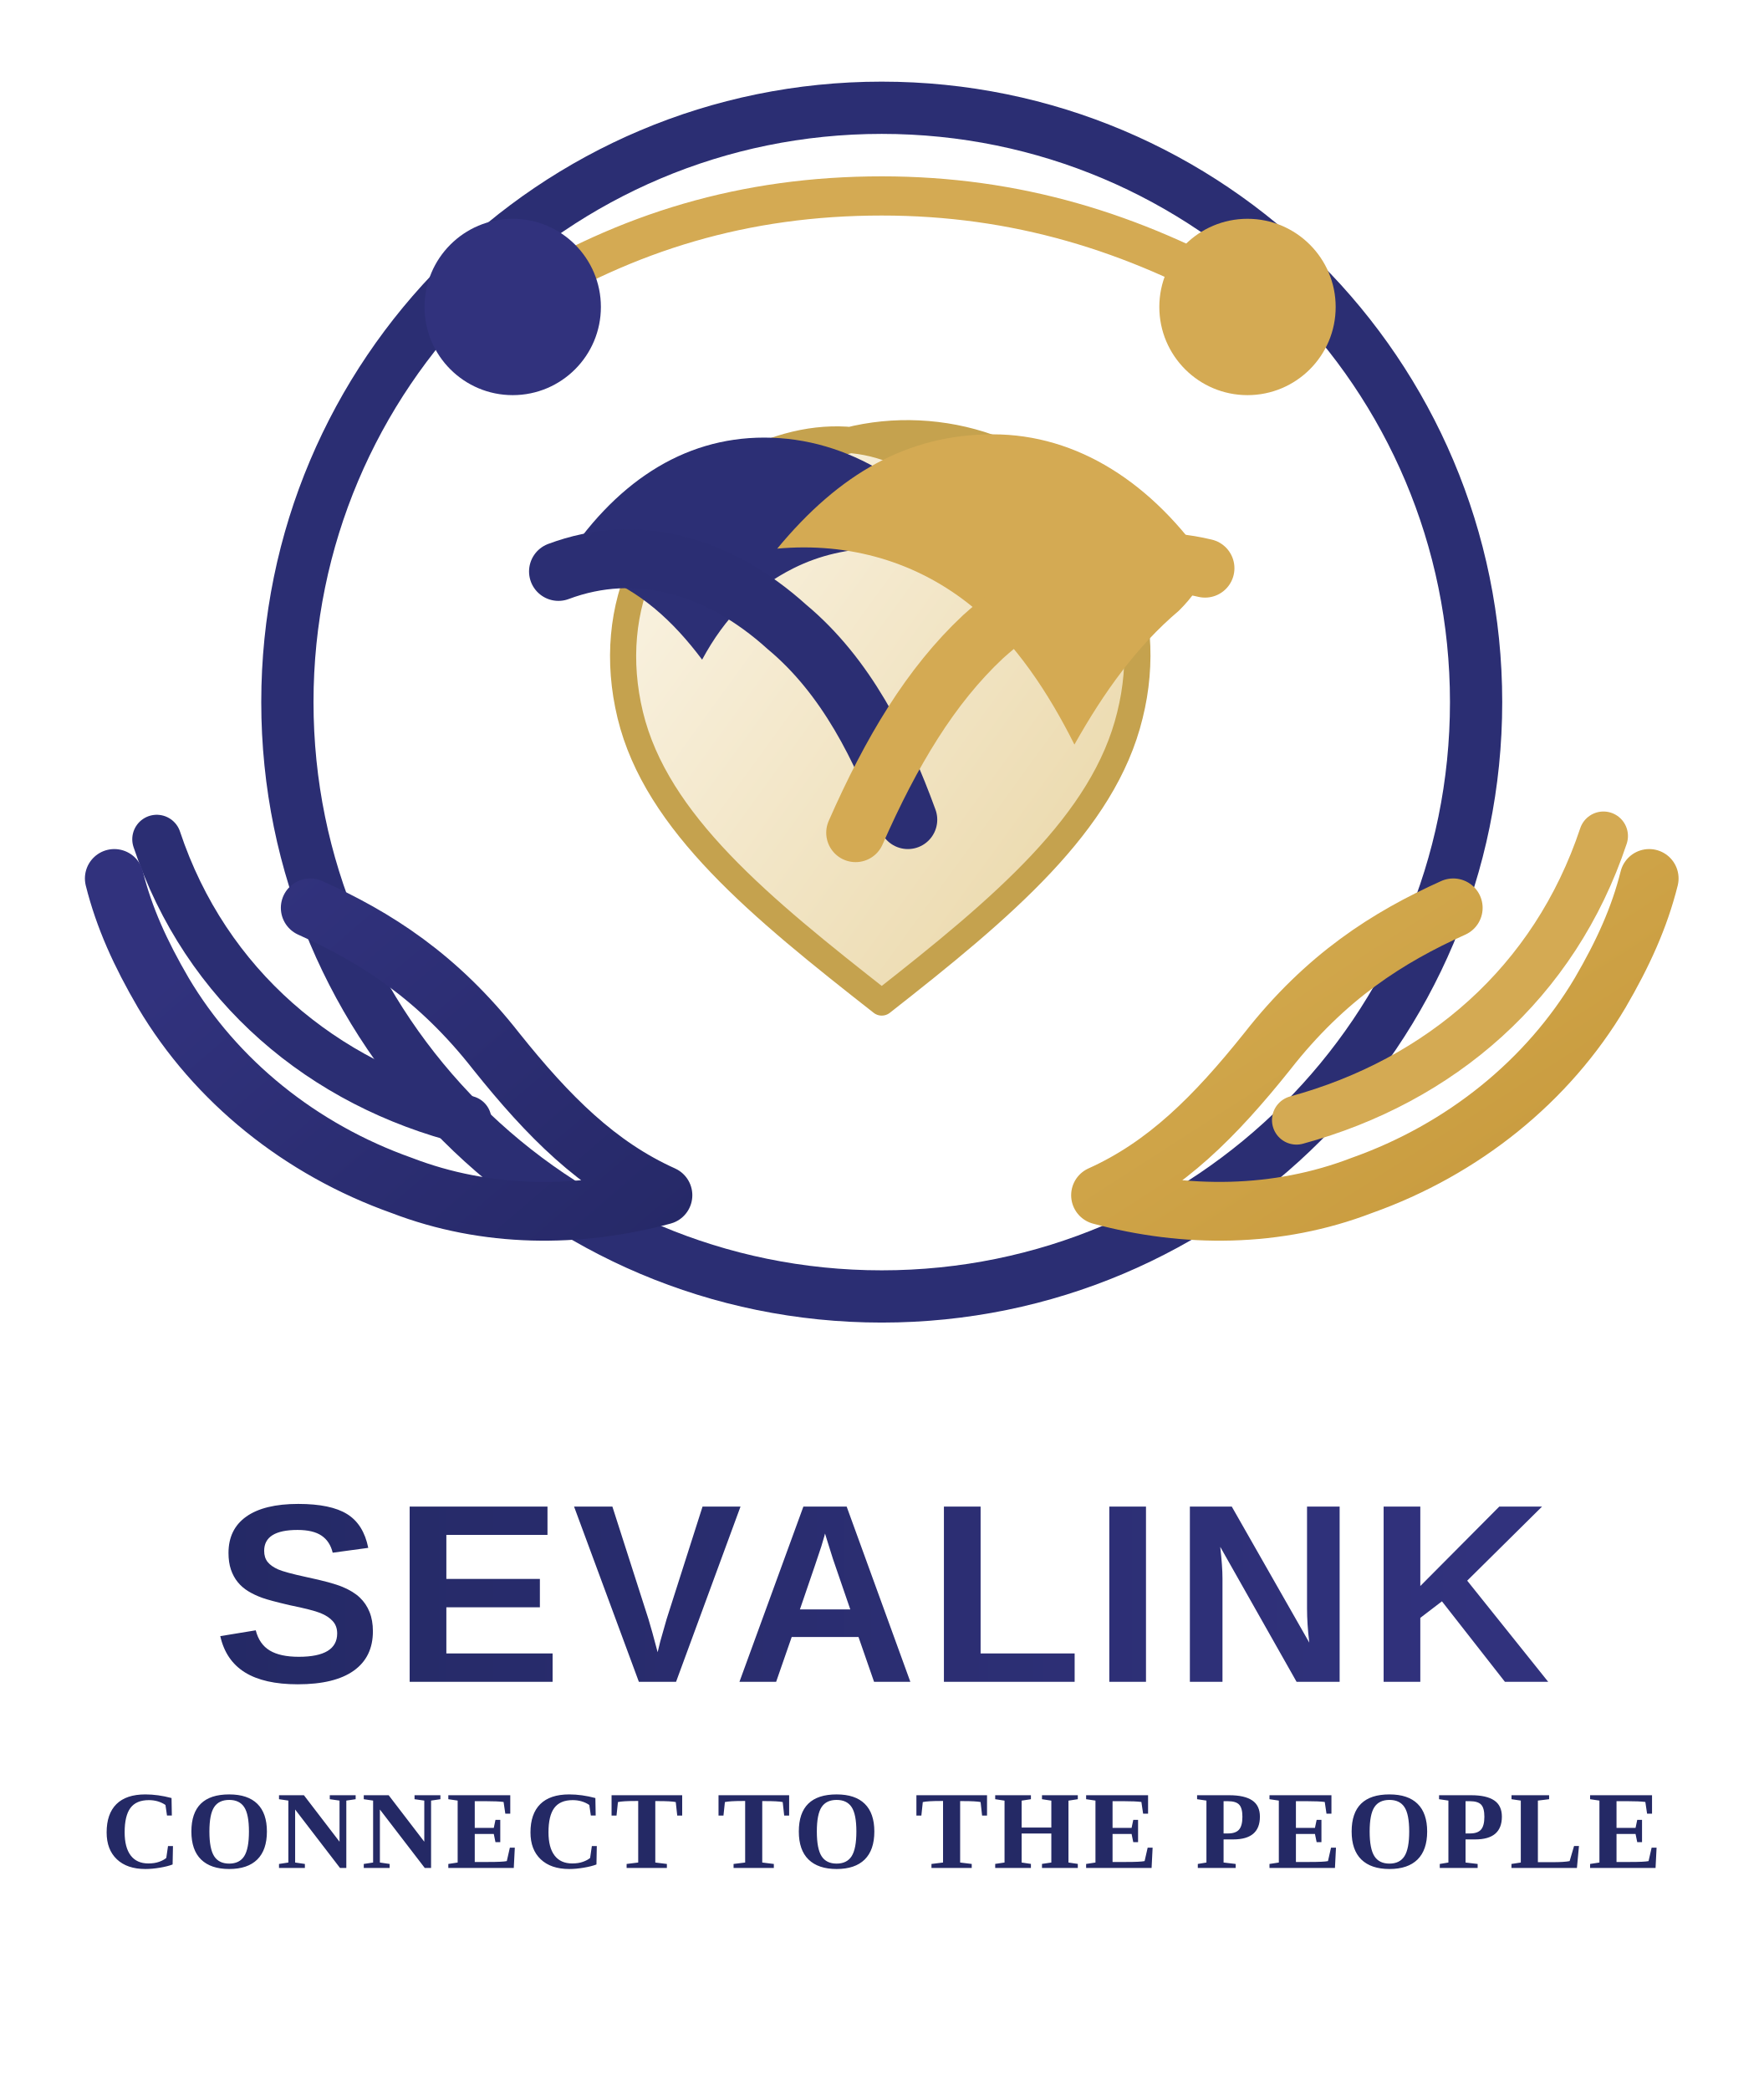
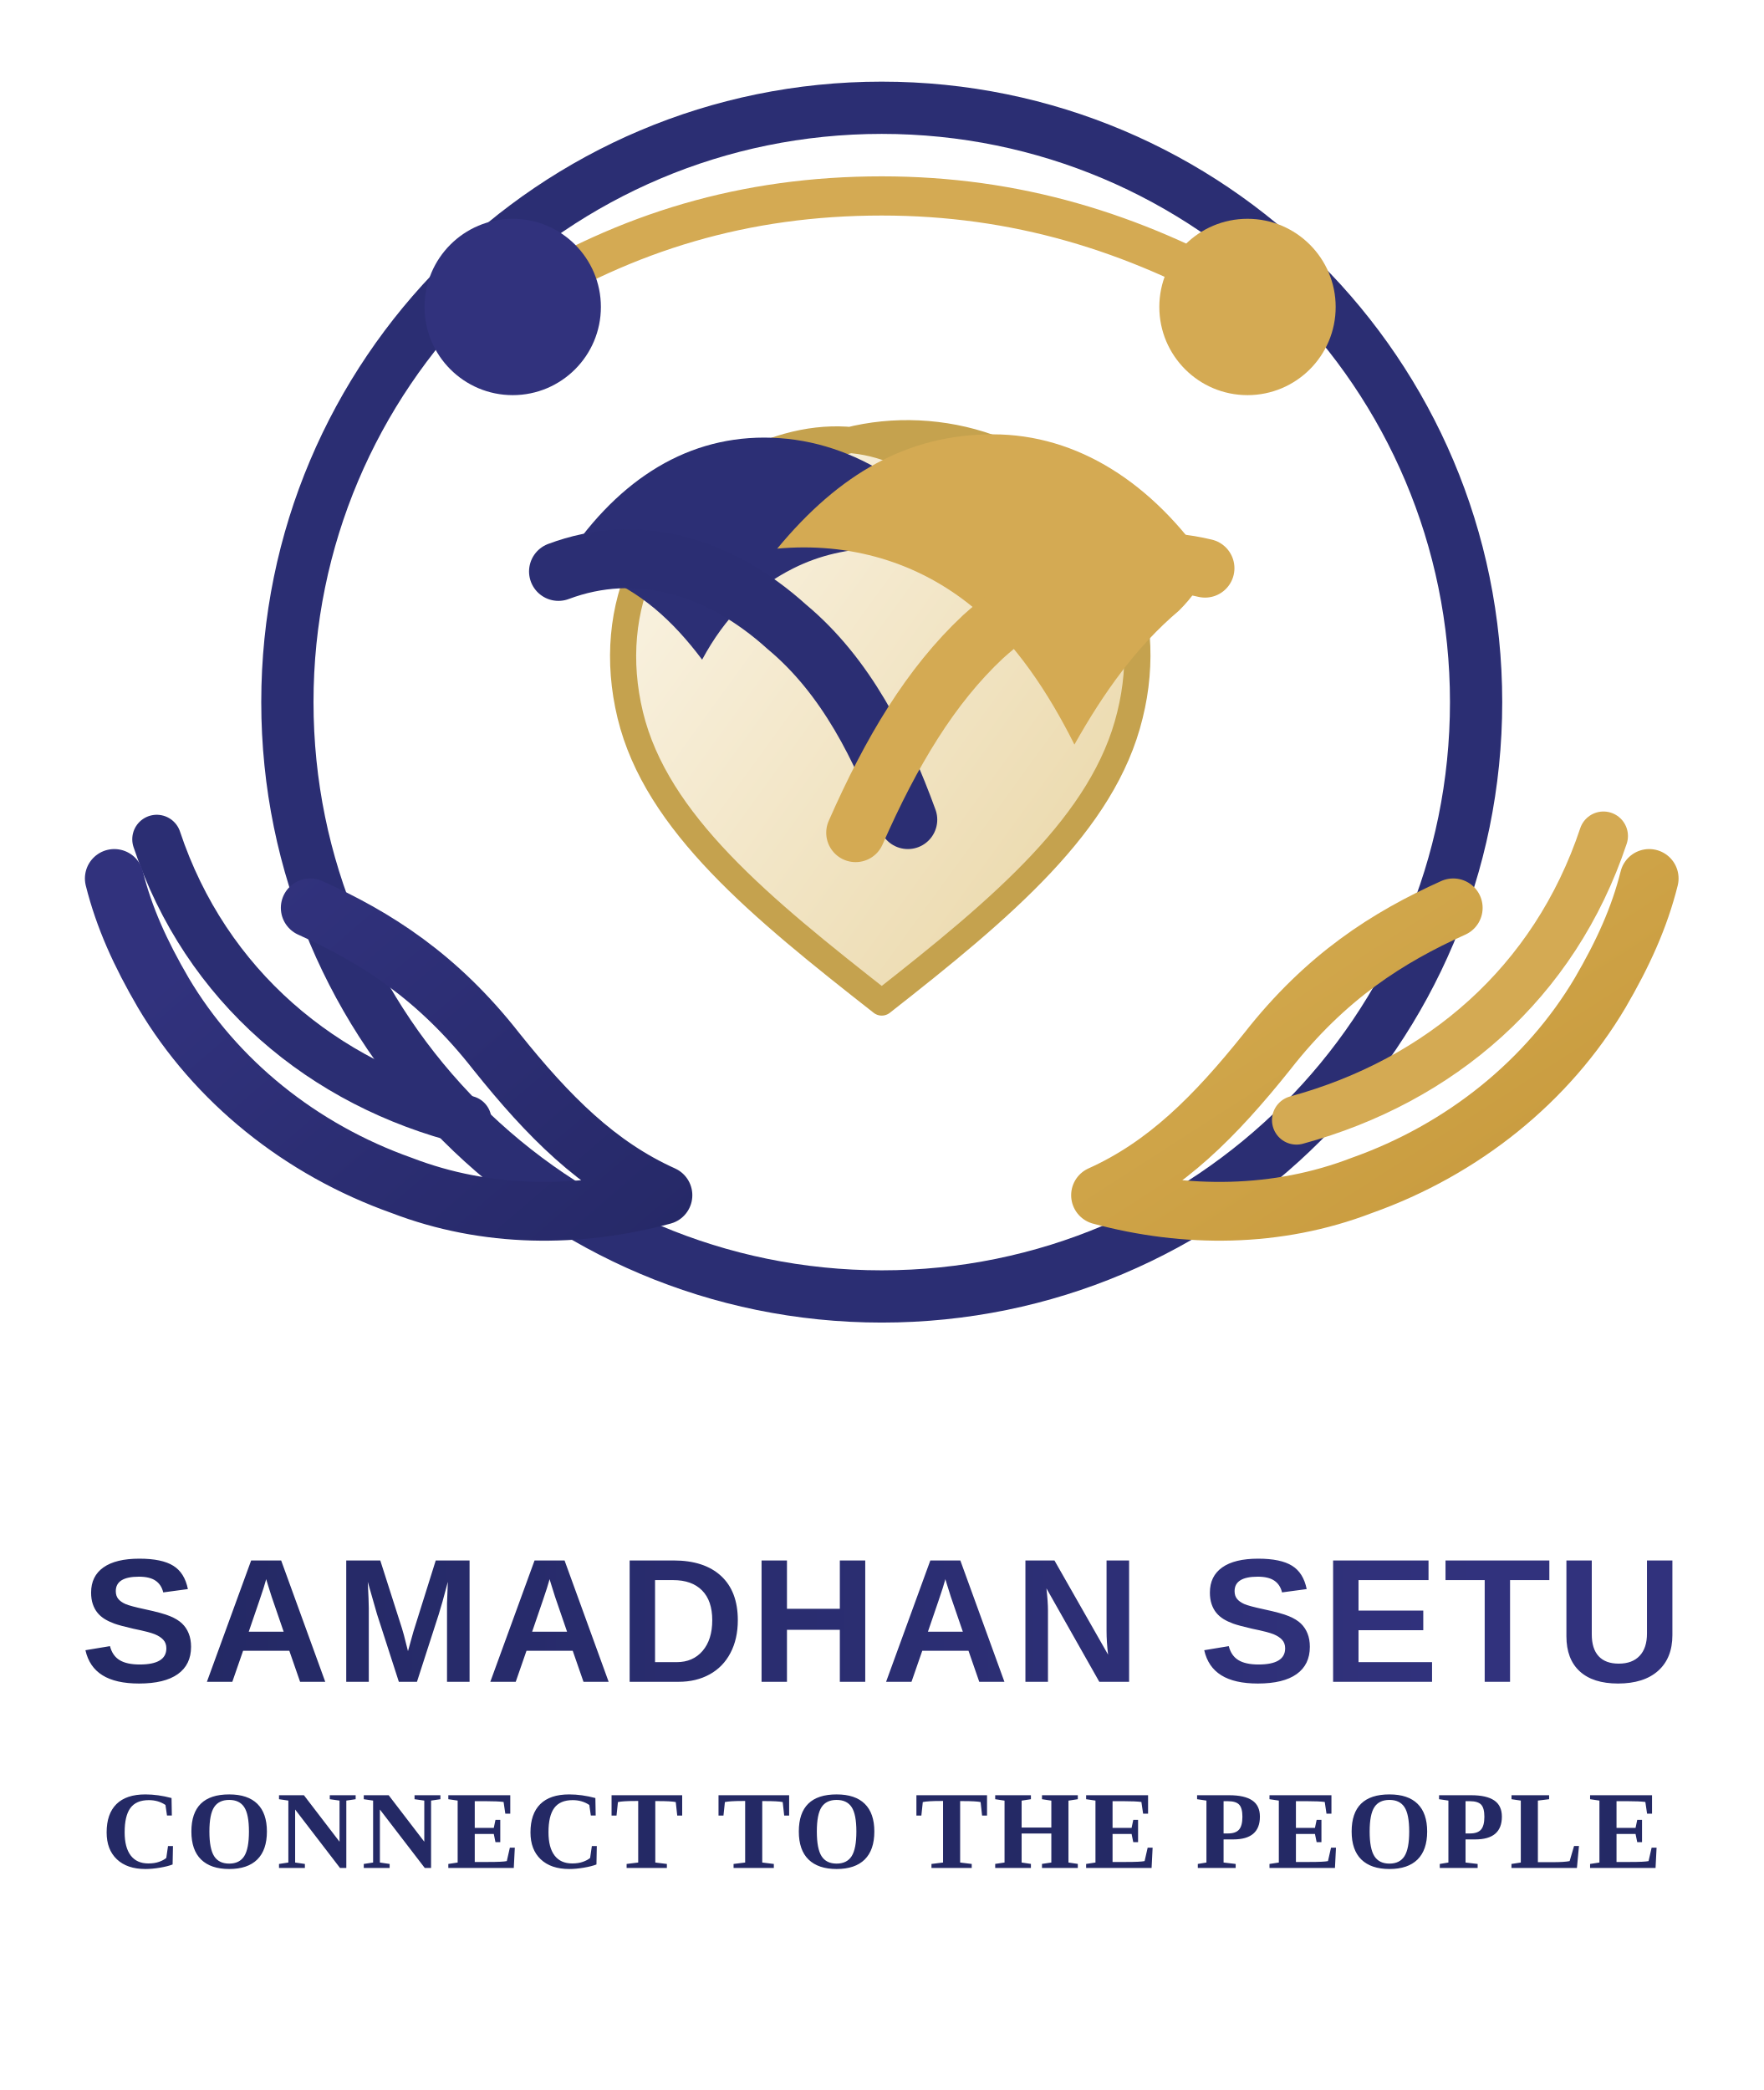
<svg xmlns="http://www.w3.org/2000/svg" width="540" height="640" viewBox="0 0 540 640" fill="none">
  <defs>
    <linearGradient id="fullNavyStroke" x1="84" y1="270" x2="247" y2="460" gradientUnits="userSpaceOnUse">
      <stop stop-color="#31327D" />
      <stop offset="1" stop-color="#20245C" />
    </linearGradient>
    <linearGradient id="fullGoldStroke" x1="266" y1="93" x2="454" y2="385" gradientUnits="userSpaceOnUse">
      <stop stop-color="#E4C36B" />
      <stop offset="1" stop-color="#C89A3D" />
    </linearGradient>
    <linearGradient id="fullHeartFill" x1="164" y1="157" x2="380" y2="314" gradientUnits="userSpaceOnUse">
      <stop stop-color="#FCF7EB" />
      <stop offset="1" stop-color="#E6D099" />
    </linearGradient>
    <linearGradient id="wordmark" x1="60" y1="500" x2="457" y2="500" gradientUnits="userSpaceOnUse">
      <stop stop-color="#242965" />
      <stop offset="1" stop-color="#31327D" />
    </linearGradient>
  </defs>
  <circle cx="270" cy="215" r="182" stroke="#2B2E73" stroke-width="16" />
  <path d="M158 92C192 71 228 60 270 60C311 60 347 71 382 91" stroke="#D4AA53" stroke-width="12" stroke-linecap="round" />
  <circle cx="157" cy="94" r="27" fill="#31327D" />
  <circle cx="382" cy="94" r="27" fill="#D4AA53" />
  <path d="M143 343C99 332 63 302 48 257" stroke="#2B2E73" stroke-width="15" stroke-linecap="round" />
  <path d="M397 343C441 331 476 301 491 256" stroke="#D4AA53" stroke-width="15" stroke-linecap="round" />
  <path d="M228 154C247 132 281 127 308 139C341 153 354 187 346 219C338 252 307 278 270 307C233 278 201 252 193 219C185 186 199 154 232 140C257 129 280 135 296 155" fill="url(#fullHeartFill)" stroke="#C5A24E" stroke-width="8" stroke-linejoin="round" />
  <path d="M95 278C115 287 134 299 152 322C168 342 183 357 203 366C177 373 149 373 123 363C92 352 66 331 50 304C43 292 38 281 35 269" fill="none" stroke="url(#fullNavyStroke)" stroke-width="18" stroke-linecap="round" stroke-linejoin="round" />
  <path d="M445 278C425 287 406 299 388 322C372 342 357 357 337 366C363 373 391 373 417 363C448 352 474 331 490 304C497 292 502 281 505 269" fill="none" stroke="url(#fullGoldStroke)" stroke-width="18" stroke-linecap="round" stroke-linejoin="round" />
  <path d="M172 173C188 148 209 134 234 134C260 134 283 149 300 173C278 166 259 166 243 174C231 180 222 189 215 202C206 190 196 181 183 176C179 174 175 173 172 173Z" fill="#2C2F75" />
  <path d="M370 173C353 148 330 133 304 133C278 133 257 145 238 168C260 166 281 172 298 186C311 197 321 212 329 228C338 212 348 198 361 187C365 183 368 179 370 173Z" fill="#D4AA53" />
  <path d="M171 175C195 166 220 173 241 192C259 207 270 229 278 251" stroke="#2B2E73" stroke-width="18" stroke-linecap="round" />
  <path d="M369 174C344 168 321 177 301 195C285 210 273 230 262 255" stroke="#D4AA53" stroke-width="18" stroke-linecap="round" />
-   <text x="270" y="515" text-anchor="middle" fill="url(#wordmark)" font-family="Poppins, Montserrat, Arial, sans-serif" font-size="78" font-weight="800" letter-spacing="3">SEVALINK</text>
+   <text x="270" y="515" text-anchor="middle" fill="url(#wordmark)" font-family="Poppins, Montserrat, Arial, sans-serif" font-size="54" font-weight="800" letter-spacing="1.4">SAMADHAN SETU</text>
  <text x="270" y="572" text-anchor="middle" fill="#242965" font-family="Georgia, Times New Roman, serif" font-size="34" font-weight="700" letter-spacing="1.4">CONNECT TO THE PEOPLE</text>
</svg>
